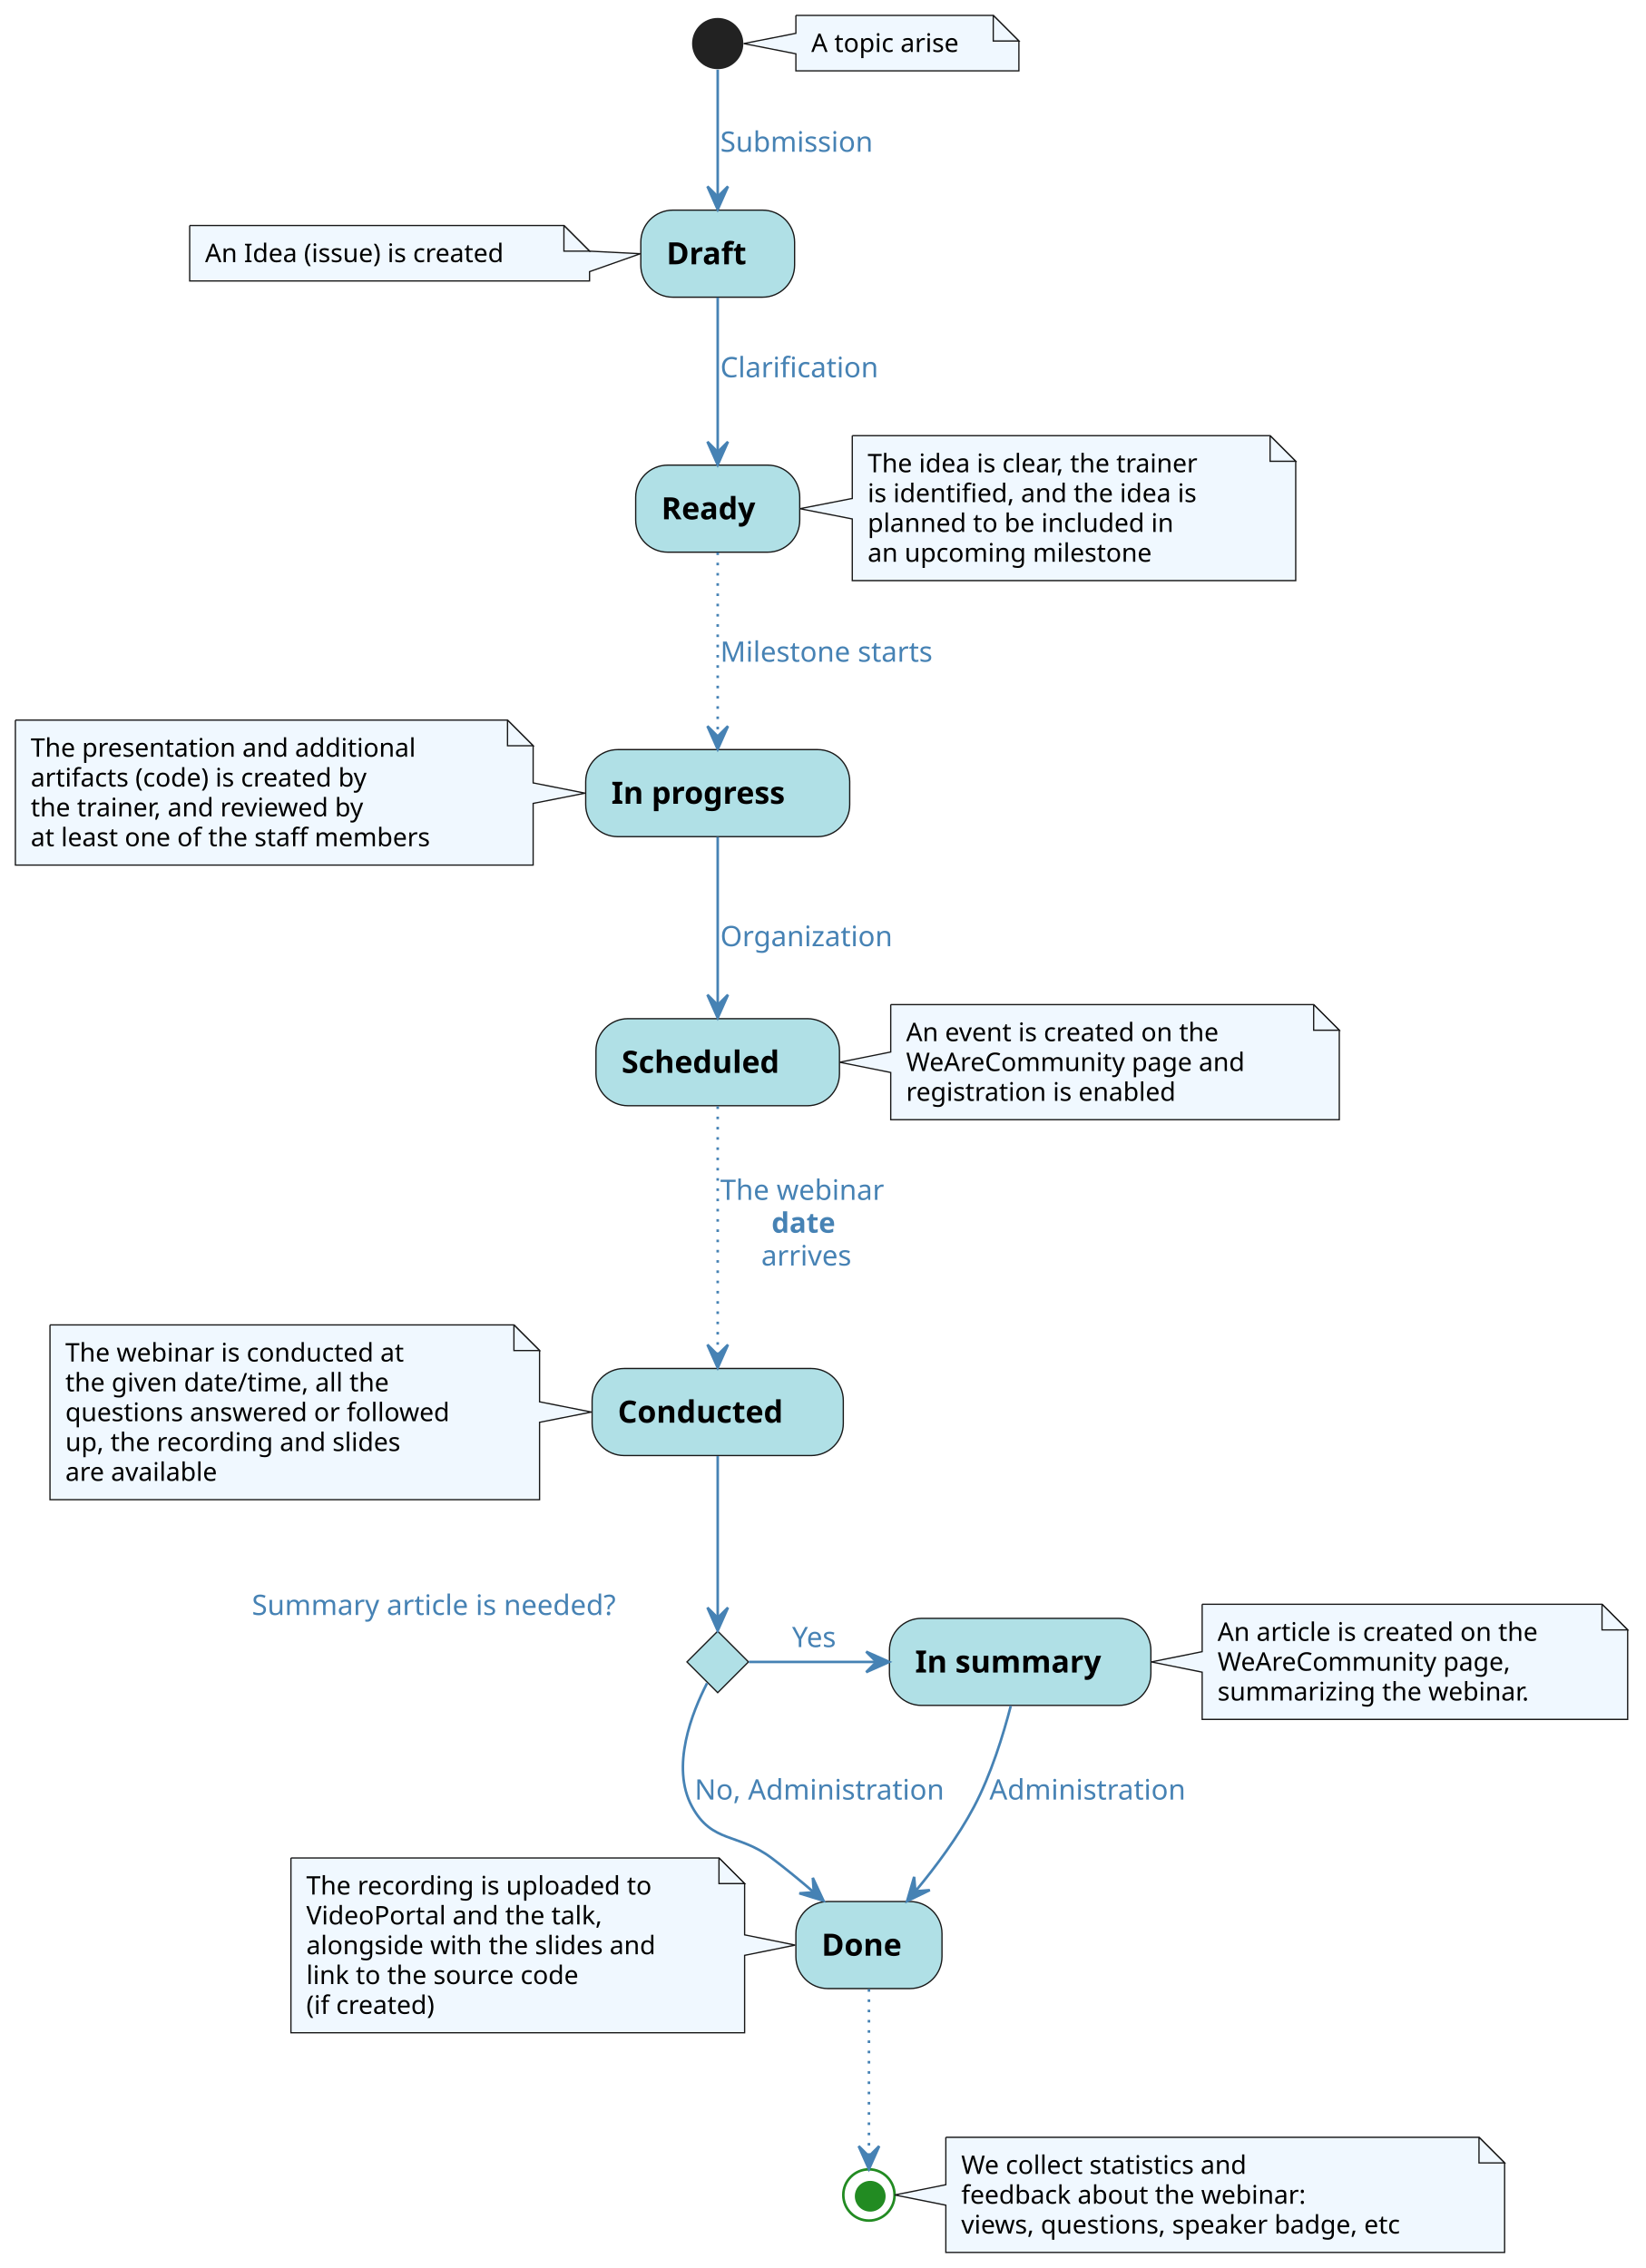
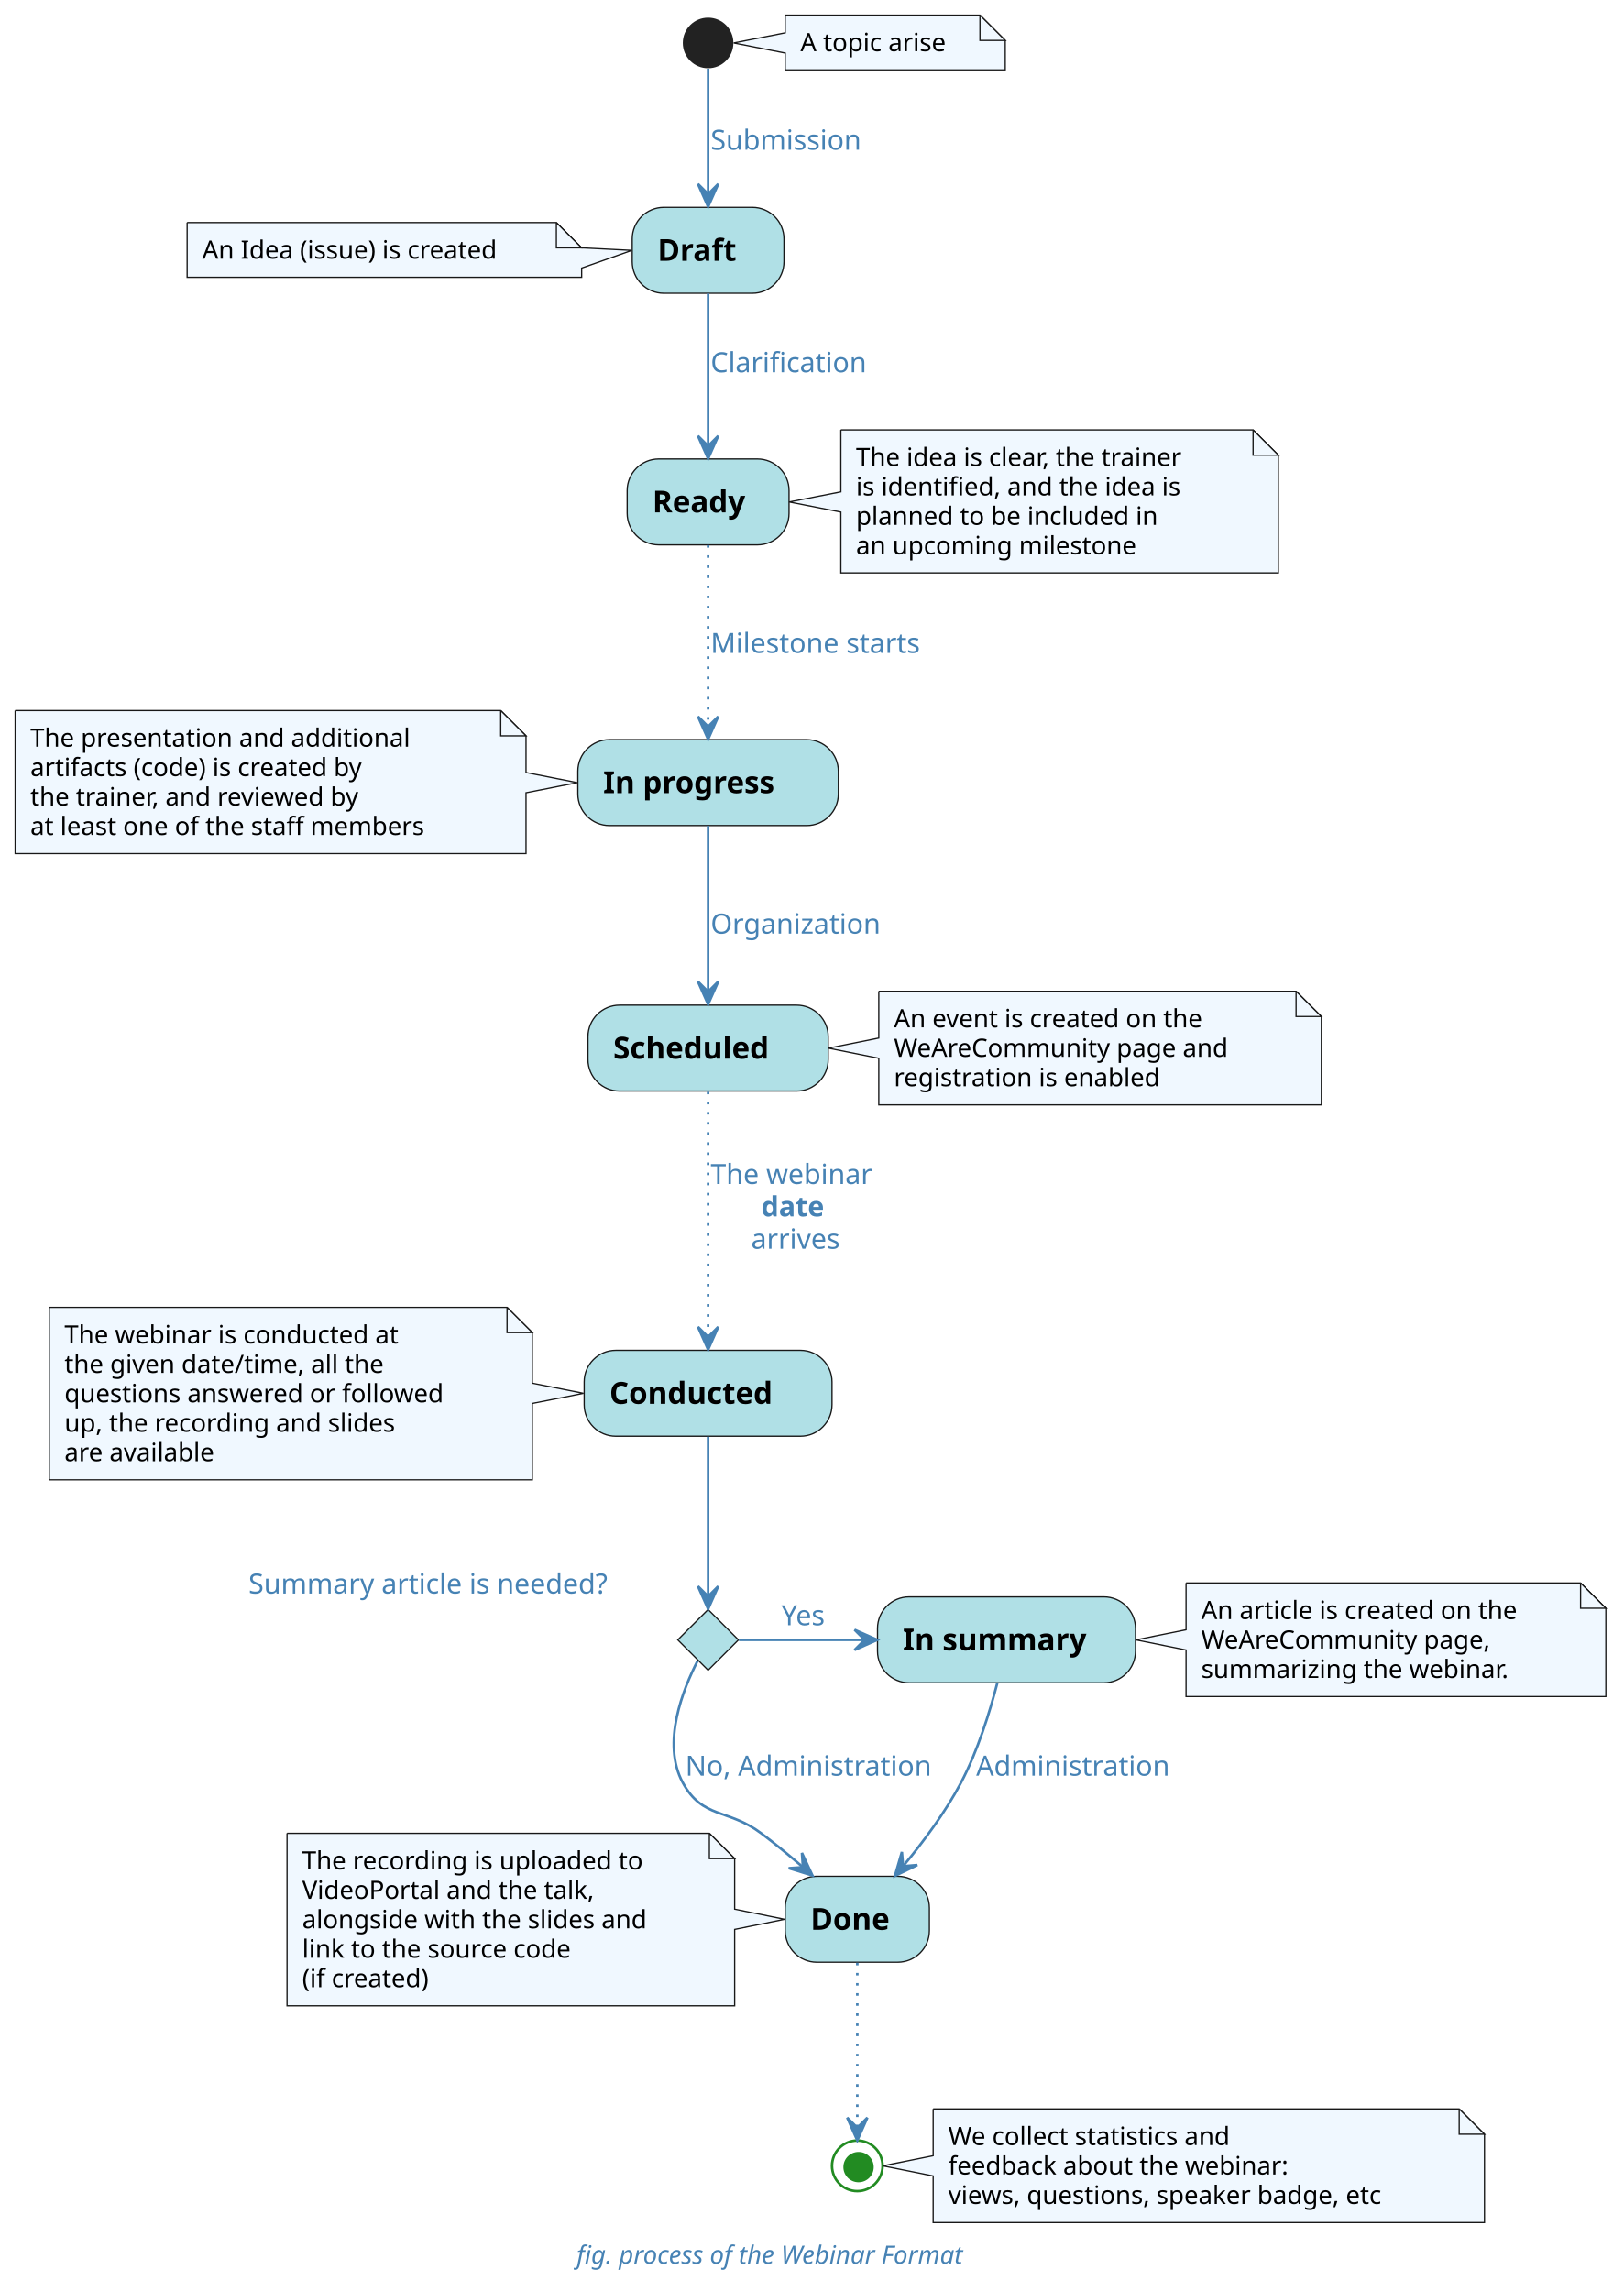
- <svg xmlns="http://www.w3.org/2000/svg" contentStyleType="text/css" height="885px" preserveAspectRatio="none" style="width:642px;height:885px;" version="1.1" viewBox="0 0 642 885" width="642px" zoomAndPan="magnify">
+ <svg xmlns="http://www.w3.org/2000/svg" contentStyleType="text/css" height="906px" preserveAspectRatio="none" style="width:642px;height:906px;" version="1.1" viewBox="0 0 642 906" width="642px" zoomAndPan="magnify">
  <defs />
  <g>
    <g id="elem_GMN2">
      <path d="M310.5,6 L310.5,13 L290.117,17 L310.5,21 L310.5,27.641 A0,0 0 0 0 310.5,27.641 L397.5,27.641 A0,0 0 0 0 397.5,27.641 L397.5,16 L387.5,6 L310.5,6 A0,0 0 0 0 310.5,6 " fill="#F0F8FF" style="stroke:#181818;stroke-width:0.5;" />
      <path d="M387.5,6 L387.5,16 L397.5,16 L387.5,6 " fill="#F0F8FF" style="stroke:#181818;stroke-width:0.5;" />
      <text fill="#000000" font-family="Ubuntu Light" font-size="10" lengthAdjust="spacing" textLength="66" x="316.5" y="20.282">A topic arise</text>
    </g>
    <ellipse cx="280" cy="17" fill="#222222" rx="10" ry="10" style="stroke:none;stroke-width:1.0;" />
    <rect fill="#B0E0E6" height="33.969" rx="12.5" ry="12.5" style="stroke:#181818;stroke-width:0.5;" width="60" x="250" y="82" />
    <text fill="#000000" font-family="Ubuntu Light" font-size="12" font-weight="bold" lengthAdjust="spacing" textLength="40" x="260" y="103.139">Draft</text>
    <g id="elem_GMN8">
      <path d="M74,88 L74,109.641 A0,0 0 0 0 74,109.641 L230,109.641 A0,0 0 0 0 230,109.641 L230,106 L249.836,99 L230,98 L230,98 L220,88 L74,88 A0,0 0 0 0 74,88 " fill="#F0F8FF" style="stroke:#181818;stroke-width:0.5;" />
      <path d="M220,88 L220,98 L230,98 L220,88 " fill="#F0F8FF" style="stroke:#181818;stroke-width:0.5;" />
      <text fill="#000000" font-family="Ubuntu Light" font-size="10" lengthAdjust="spacing" textLength="135" x="80" y="102.282">An Idea (issue) is created</text>
    </g>
    <rect fill="#B0E0E6" height="33.969" rx="12.5" ry="12.5" style="stroke:#181818;stroke-width:0.5;" width="64" x="248" y="181.5" />
    <text fill="#000000" font-family="Ubuntu Light" font-size="12" font-weight="bold" lengthAdjust="spacing" textLength="44" x="258" y="202.639">Ready</text>
    <g id="elem_GMN13">
      <path d="M332.5,170 L332.5,194.5 L312.035,198.5 L332.5,202.5 L332.5,226.562 A0,0 0 0 0 332.5,226.562 L505.5,226.562 A0,0 0 0 0 505.5,226.562 L505.5,180 L495.5,170 L332.5,170 A0,0 0 0 0 332.5,170 " fill="#F0F8FF" style="stroke:#181818;stroke-width:0.5;" />
      <path d="M495.5,170 L495.5,180 L505.5,180 L495.5,170 " fill="#F0F8FF" style="stroke:#181818;stroke-width:0.5;" />
      <text fill="#000000" font-family="Ubuntu Light" font-size="10" lengthAdjust="spacing" textLength="152" x="338.5" y="184.282">The idea is clear, the trainer</text>
      <text fill="#000000" font-family="Ubuntu Light" font-size="10" lengthAdjust="spacing" textLength="149" x="338.5" y="195.923">is identified, and the idea is</text>
      <text fill="#000000" font-family="Ubuntu Light" font-size="10" lengthAdjust="spacing" textLength="139" x="338.5" y="207.564">planned to be included in</text>
      <text fill="#000000" font-family="Ubuntu Light" font-size="10" lengthAdjust="spacing" textLength="129" x="338.5" y="219.204">an upcoming milestone</text>
    </g>
    <rect fill="#B0E0E6" height="33.969" rx="12.5" ry="12.5" style="stroke:#181818;stroke-width:0.5;" width="103" x="228.5" y="292.5" />
    <text fill="#000000" font-family="Ubuntu Light" font-size="12" font-weight="bold" lengthAdjust="spacing" textLength="83" x="238.5" y="313.639">In progress</text>
    <g id="elem_GMN18">
      <path d="M6,281 L6,337.562 A0,0 0 0 0 6,337.562 L208,337.562 A0,0 0 0 0 208,337.562 L208,313.5 L228.271,309.5 L208,305.5 L208,291 L198,281 L6,281 A0,0 0 0 0 6,281 " fill="#F0F8FF" style="stroke:#181818;stroke-width:0.5;" />
      <path d="M198,281 L198,291 L208,291 L198,281 " fill="#F0F8FF" style="stroke:#181818;stroke-width:0.5;" />
      <text fill="#000000" font-family="Ubuntu Light" font-size="10" lengthAdjust="spacing" textLength="175" x="12" y="295.282">The presentation and additional</text>
      <text fill="#000000" font-family="Ubuntu Light" font-size="10" lengthAdjust="spacing" textLength="154" x="12" y="306.923">artifacts (code) is created by</text>
      <text fill="#000000" font-family="Ubuntu Light" font-size="10" lengthAdjust="spacing" textLength="152" x="12" y="318.563">the trainer, and reviewed by</text>
      <text fill="#000000" font-family="Ubuntu Light" font-size="10" lengthAdjust="spacing" textLength="181" x="12" y="330.204">at least one of the staff members</text>
    </g>
    <rect fill="#B0E0E6" height="33.969" rx="12.5" ry="12.5" style="stroke:#181818;stroke-width:0.5;" width="95" x="232.5" y="397.5" />
    <text fill="#000000" font-family="Ubuntu Light" font-size="12" font-weight="bold" lengthAdjust="spacing" textLength="75" x="242.5" y="418.639">Scheduled</text>
    <g id="elem_GMN23">
      <path d="M347.5,392 L347.5,410.5 L327.529,414.5 L347.5,418.5 L347.5,436.922 A0,0 0 0 0 347.5,436.922 L522.5,436.922 A0,0 0 0 0 522.5,436.922 L522.5,402 L512.5,392 L347.5,392 A0,0 0 0 0 347.5,392 " fill="#F0F8FF" style="stroke:#181818;stroke-width:0.5;" />
      <path d="M512.5,392 L512.5,402 L522.5,402 L512.5,392 " fill="#F0F8FF" style="stroke:#181818;stroke-width:0.5;" />
      <text fill="#000000" font-family="Ubuntu Light" font-size="10" lengthAdjust="spacing" textLength="142" x="353.5" y="406.282">An event is created on the</text>
      <text fill="#000000" font-family="Ubuntu Light" font-size="10" lengthAdjust="spacing" textLength="154" x="353.5" y="417.923">WeAreCommunity page and</text>
      <text fill="#000000" font-family="Ubuntu Light" font-size="10" lengthAdjust="spacing" textLength="121" x="353.5" y="429.563">registration is enabled</text>
    </g>
    <rect fill="#B0E0E6" height="33.969" rx="12.5" ry="12.5" style="stroke:#181818;stroke-width:0.5;" width="98" x="231" y="534" />
    <text fill="#000000" font-family="Ubuntu Light" font-size="12" font-weight="bold" lengthAdjust="spacing" textLength="78" x="241" y="555.139">Conducted</text>
    <g id="elem_GMN28">
      <path d="M19.5,517 L19.5,585.203 A0,0 0 0 0 19.5,585.203 L210.5,585.203 A0,0 0 0 0 210.5,585.203 L210.5,555 L230.741,551 L210.5,547 L210.5,527 L200.5,517 L19.5,517 A0,0 0 0 0 19.5,517 " fill="#F0F8FF" style="stroke:#181818;stroke-width:0.5;" />
      <path d="M200.5,517 L200.5,527 L210.5,527 L200.5,517 " fill="#F0F8FF" style="stroke:#181818;stroke-width:0.5;" />
      <text fill="#000000" font-family="Ubuntu Light" font-size="10" lengthAdjust="spacing" textLength="153" x="25.5" y="531.282">The webinar is conducted at</text>
      <text fill="#000000" font-family="Ubuntu Light" font-size="10" lengthAdjust="spacing" textLength="147" x="25.5" y="542.923">the given date/time, all the</text>
      <text fill="#000000" font-family="Ubuntu Light" font-size="10" lengthAdjust="spacing" textLength="170" x="25.5" y="554.563">questions answered or followed</text>
      <text fill="#000000" font-family="Ubuntu Light" font-size="10" lengthAdjust="spacing" textLength="150" x="25.5" y="566.204">up, the recording and slides</text>
      <text fill="#000000" font-family="Ubuntu Light" font-size="10" lengthAdjust="spacing" textLength="71" x="25.5" y="577.845">are available</text>
    </g>
    <g id="elem_#31">
      <polygon fill="#B0E0E6" points="280,636.5,292,648.5,280,660.5,268,648.5,280,636.5" style="stroke:#181818;stroke-width:0.5;" />
    </g>
    <rect fill="#B0E0E6" height="33.969" rx="12.5" ry="12.5" style="stroke:#181818;stroke-width:0.5;" width="102" x="347" y="631.5" />
    <text fill="#000000" font-family="Ubuntu Light" font-size="12" font-weight="bold" lengthAdjust="spacing" textLength="82" x="357" y="652.639">In summary</text>
    <g id="elem_GMN36">
      <path d="M469,626 L469,644.5 L449.133,648.5 L469,652.5 L469,670.922 A0,0 0 0 0 469,670.922 L635,670.922 A0,0 0 0 0 635,670.922 L635,636 L625,626 L469,626 A0,0 0 0 0 469,626 " fill="#F0F8FF" style="stroke:#181818;stroke-width:0.5;" />
      <path d="M625,626 L625,636 L635,636 L625,626 " fill="#F0F8FF" style="stroke:#181818;stroke-width:0.5;" />
      <text fill="#000000" font-family="Ubuntu Light" font-size="10" lengthAdjust="spacing" textLength="145" x="475" y="640.282">An article is created on the</text>
      <text fill="#000000" font-family="Ubuntu Light" font-size="10" lengthAdjust="spacing" textLength="133" x="475" y="651.923">WeAreCommunity page,</text>
      <text fill="#000000" font-family="Ubuntu Light" font-size="10" lengthAdjust="spacing" textLength="141" x="475" y="663.563">summarizing the webinar.</text>
    </g>
    <rect fill="#B0E0E6" height="33.969" rx="12.5" ry="12.5" style="stroke:#181818;stroke-width:0.5;" width="57" x="310.5" y="742" />
    <text fill="#000000" font-family="Ubuntu Light" font-size="12" font-weight="bold" lengthAdjust="spacing" textLength="37" x="320.5" y="763.139">Done</text>
    <g id="elem_GMN42">
      <path d="M113.5,725 L113.5,793.203 A0,0 0 0 0 113.5,793.203 L290.5,793.203 A0,0 0 0 0 290.5,793.203 L290.5,763 L310.244,759 L290.5,755 L290.5,735 L280.5,725 L113.5,725 A0,0 0 0 0 113.5,725 " fill="#F0F8FF" style="stroke:#181818;stroke-width:0.5;" />
      <path d="M280.5,725 L280.5,735 L290.5,735 L280.5,725 " fill="#F0F8FF" style="stroke:#181818;stroke-width:0.5;" />
      <text fill="#000000" font-family="Ubuntu Light" font-size="10" lengthAdjust="spacing" textLength="156" x="119.5" y="739.282">The recording is uploaded to</text>
      <text fill="#000000" font-family="Ubuntu Light" font-size="10" lengthAdjust="spacing" textLength="133" x="119.5" y="750.923">VideoPortal and the talk,</text>
      <text fill="#000000" font-family="Ubuntu Light" font-size="10" lengthAdjust="spacing" textLength="156" x="119.5" y="762.563">alongside with the slides and</text>
      <text fill="#000000" font-family="Ubuntu Light" font-size="10" lengthAdjust="spacing" textLength="123" x="119.5" y="774.204">link to the source code</text>
      <text fill="#000000" font-family="Ubuntu Light" font-size="10" lengthAdjust="spacing" textLength="60" x="119.5" y="785.845">(if created)</text>
    </g>
    <ellipse cx="339" cy="856.5" fill="none" rx="10" ry="10" style="stroke:#228B22;stroke-width:1.0;" />
    <ellipse cx="339.5" cy="857" fill="#228B22" rx="6" ry="6" style="stroke:none;stroke-width:1.0;" />
    <g id="elem_GMN47">
      <path d="M369,834 L369,852.5 L349.045,856.5 L369,860.5 L369,878.922 A0,0 0 0 0 369,878.922 L587,878.922 A0,0 0 0 0 587,878.922 L587,844 L577,834 L369,834 A0,0 0 0 0 369,834 " fill="#F0F8FF" style="stroke:#181818;stroke-width:0.5;" />
      <path d="M577,834 L577,844 L587,844 L577,834 " fill="#F0F8FF" style="stroke:#181818;stroke-width:0.5;" />
      <text fill="#000000" font-family="Ubuntu Light" font-size="10" lengthAdjust="spacing" textLength="129" x="375" y="848.282">We collect statistics and</text>
      <text fill="#000000" font-family="Ubuntu Light" font-size="10" lengthAdjust="spacing" textLength="156" x="375" y="859.923">feedback about the webinar:</text>
      <text fill="#000000" font-family="Ubuntu Light" font-size="10" lengthAdjust="spacing" textLength="197" x="375" y="871.563">views, questions, speaker badge, etc</text>
    </g>
    <g id="link_start_Draft">
      <path d="M280,27.177 C280,39.124 280,60.379 280,76.496 " fill="none" id="start-to-Draft" style="stroke:#4682B4;stroke-width:1.0;" />
      <polygon fill="#4682B4" points="280,81.745,284,72.745,280,76.745,276,72.745,280,81.745" style="stroke:#4682B4;stroke-width:1.0;" />
      <text fill="#4682B4" font-family="Ubuntu Light" font-size="11" lengthAdjust="spacing" textLength="65" x="281" y="59.21">Submission</text>
    </g>
    <g id="link_Draft_Ready">
      <path d="M280,116.1 C280,132.472 280,157.935 280,176.019 " fill="none" id="Draft-to-Ready" style="stroke:#4682B4;stroke-width:1.0;" />
      <polygon fill="#4682B4" points="280,181.376,284,172.376,280,176.376,276,172.376,280,181.376" style="stroke:#4682B4;stroke-width:1.0;" />
      <text fill="#4682B4" font-family="Ubuntu Light" font-size="11" lengthAdjust="spacing" textLength="66" x="281" y="147.21">Clarification</text>
    </g>
    <g id="link_Ready_In progress">
      <path d="M280,215.583 C280,234.582 280,266.252 280,287.255 " fill="none" id="Ready-to-In progress" style="stroke:#4682B4;stroke-width:1.0;stroke-dasharray:1.0,3.0;" />
      <polygon fill="#4682B4" points="280,292.351,284,283.351,280,287.351,276,283.351,280,292.351" style="stroke:#4682B4;stroke-width:1.0;" />
      <text fill="#4682B4" font-family="Ubuntu Light" font-size="11" lengthAdjust="spacing" textLength="90" x="281" y="258.21">Milestone starts</text>
    </g>
    <g id="link_In progress_Scheduled">
      <path d="M280,326.594 C280,344.178 280,372.435 280,391.929 " fill="none" id="In progress-to-Scheduled" style="stroke:#4682B4;stroke-width:1.0;" />
      <polygon fill="#4682B4" points="280,397.179,284,388.179,280,392.179,276,388.179,280,397.179" style="stroke:#4682B4;stroke-width:1.0;" />
      <text fill="#4682B4" font-family="Ubuntu Light" font-size="11" lengthAdjust="spacing" textLength="72" x="281" y="369.21">Organization</text>
    </g>
    <g id="link_Scheduled_Conducted">
      <path d="M280,431.724 C280,455.96 280,501.644 280,528.591 " fill="none" id="Scheduled-to-Conducted" style="stroke:#4682B4;stroke-width:1.0;stroke-dasharray:1.0,3.0;" />
      <polygon fill="#4682B4" points="280,533.719,284,524.719,280,528.719,276,524.719,280,533.719" style="stroke:#4682B4;stroke-width:1.0;" />
      <text fill="#4682B4" font-family="Ubuntu Light" font-size="11" lengthAdjust="spacing" textLength="71" x="281" y="468.21">The webinar</text>
      <text fill="#4682B4" font-family="Ubuntu Light" font-size="11" font-weight="bold" lengthAdjust="spacing" textLength="31" x="301" y="481.015">date</text>
      <text fill="#4682B4" font-family="Ubuntu Light" font-size="11" lengthAdjust="spacing" textLength="39" x="297" y="493.82">arrives</text>
    </g>
    <g id="link_Conducted_#31">
      <path d="M280,568.2 C280,585.755 280,613.607 280,631.2 " fill="none" id="Conducted-to-#31" style="stroke:#4682B4;stroke-width:1.0;" />
      <polygon fill="#4682B4" points="280,636.308,284,627.308,280,631.308,276,627.308,280,636.308" style="stroke:#4682B4;stroke-width:1.0;" />
      <text fill="#4682B4" font-family="Ubuntu Light" font-size="11" lengthAdjust="spacing" textLength="162" x="98.256" y="630.182">Summary article is needed?</text>
    </g>
    <g id="link_#31_In summary">
      <path d="M292.184,648.5 C304.079,648.5 323.06,648.5 341.683,648.5 " fill="none" id="#31-to-In summary" style="stroke:#4682B4;stroke-width:1.0;" />
      <polygon fill="#4682B4" points="346.92,648.5,337.92,644.5,341.92,648.5,337.92,652.5,346.92,648.5" style="stroke:#4682B4;stroke-width:1.0;" />
      <text fill="#4682B4" font-family="Ubuntu Light" font-size="11" lengthAdjust="spacing" textLength="21" x="309" y="642.71">Yes</text>
    </g>
    <g id="link_In summary_Done">
      <path d="M394.342,665.635 C391.387,677.038 386.624,692.461 380,705 C373.819,716.7 365.036,728.467 357.184,737.931 " fill="none" id="In summary-to-Done" style="stroke:#4682B4;stroke-width:1.0;" />
      <polygon fill="#4682B4" points="353.886,741.839,362.747,737.54,357.11,738.018,356.633,732.381,353.886,741.839" style="stroke:#4682B4;stroke-width:1.0;" />
      <text fill="#4682B4" font-family="Ubuntu Light" font-size="11" lengthAdjust="spacing" textLength="81" x="386" y="702.21">Administration</text>
    </g>
    <g id="link_#31_Done">
      <path d="M275.839,656.809 C270.125,667.903 261.474,689.353 270,705 C277.845,719.398 287.888,715.155 301,725 C306.457,729.097 312.12,733.765 317.357,738.275 " fill="none" id="#31-to-Done" style="stroke:#4682B4;stroke-width:1.0;" />
      <polygon fill="#4682B4" points="321.268,741.681,317.106,732.755,317.497,738.398,311.853,738.789,321.268,741.681" style="stroke:#4682B4;stroke-width:1.0;" />
      <text fill="#4682B4" font-family="Ubuntu Light" font-size="11" lengthAdjust="spacing" textLength="103" x="271" y="702.21">No, Administration</text>
    </g>
    <g id="link_Done_end">
      <path d="M339,776.2 C339,794.369 339,823.567 339,841.007 " fill="none" id="Done-to-end" style="stroke:#4682B4;stroke-width:1.0;stroke-dasharray:1.0,3.0;" />
      <polygon fill="#4682B4" points="339,846.438,343,837.438,339,841.438,335,837.438,339,846.438" style="stroke:#4682B4;stroke-width:1.0;" />
    </g>
+     <text fill="#4682B4" font-family="Ubuntu Light" font-size="10" font-style="italic" lengthAdjust="spacing" textLength="172" x="228" y="895.204">fig. process of the Webinar Format</text>
  </g>
</svg>
